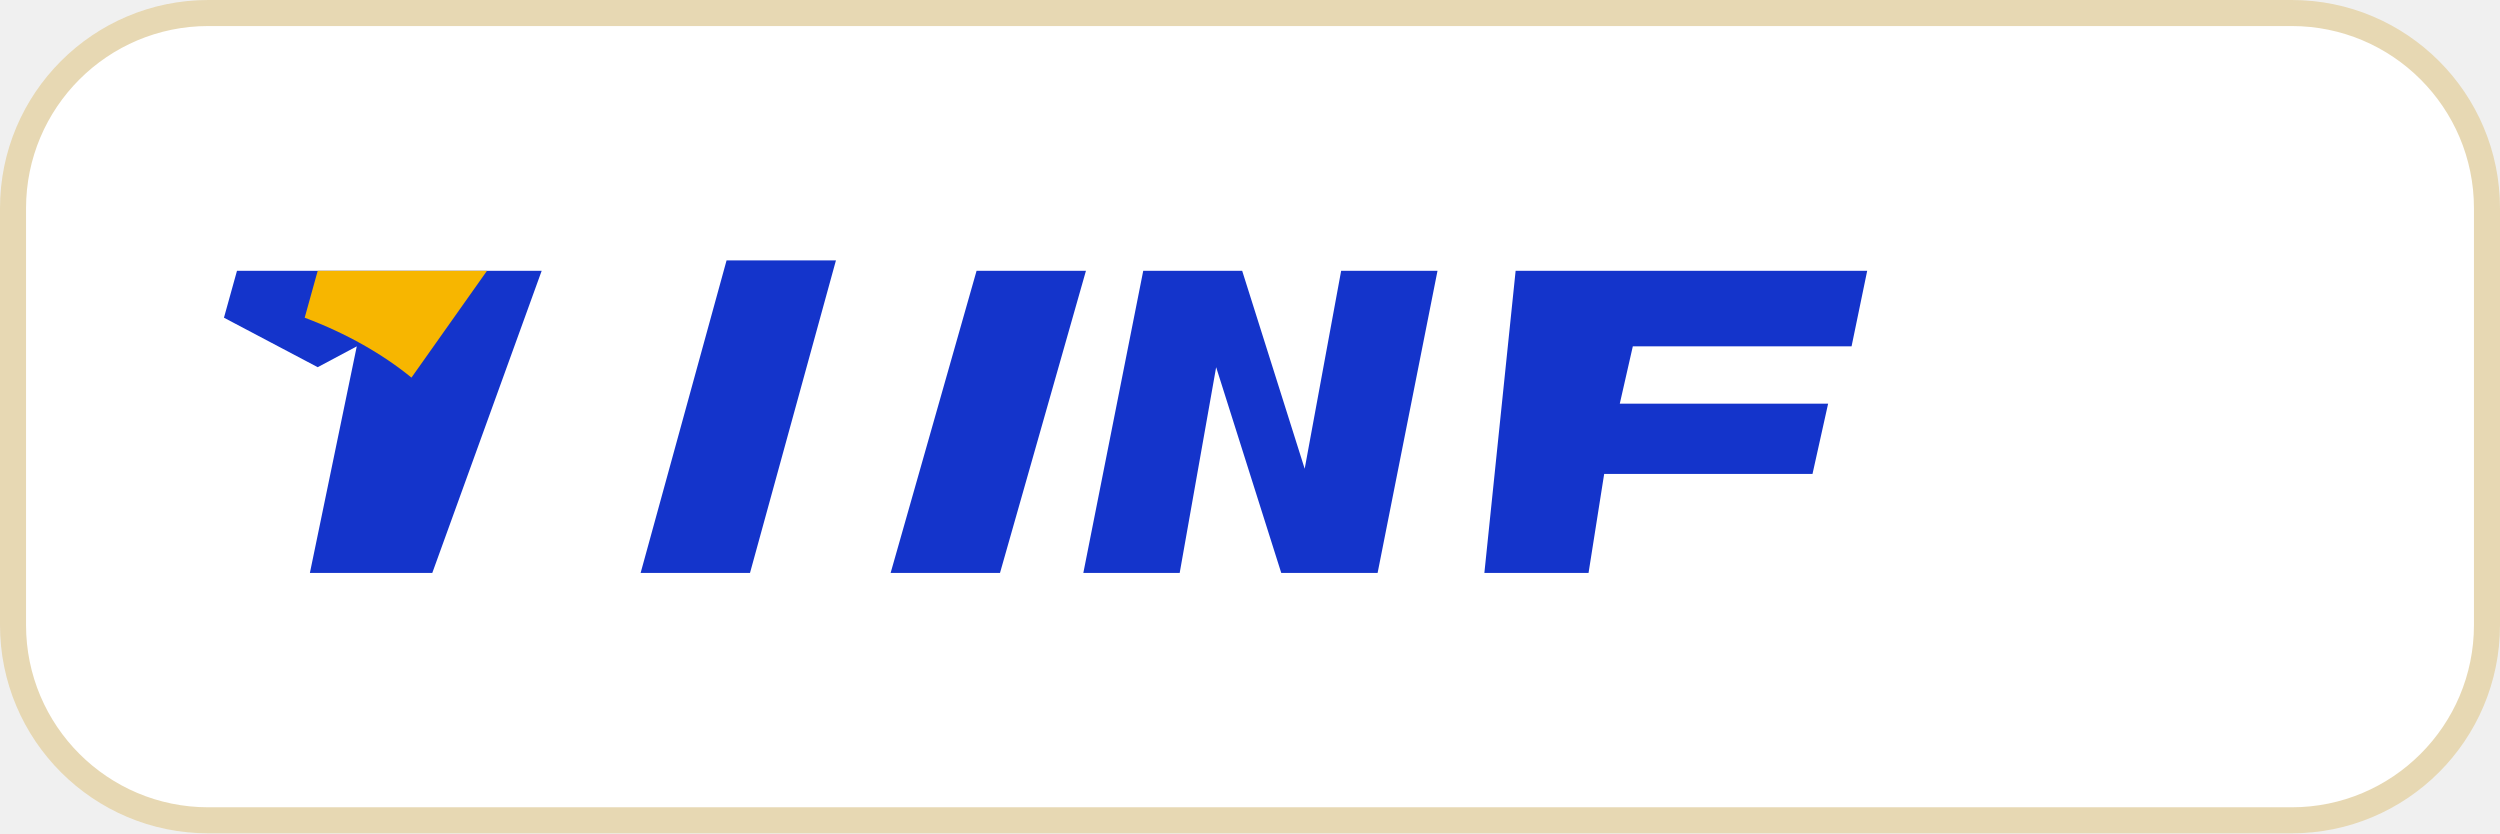
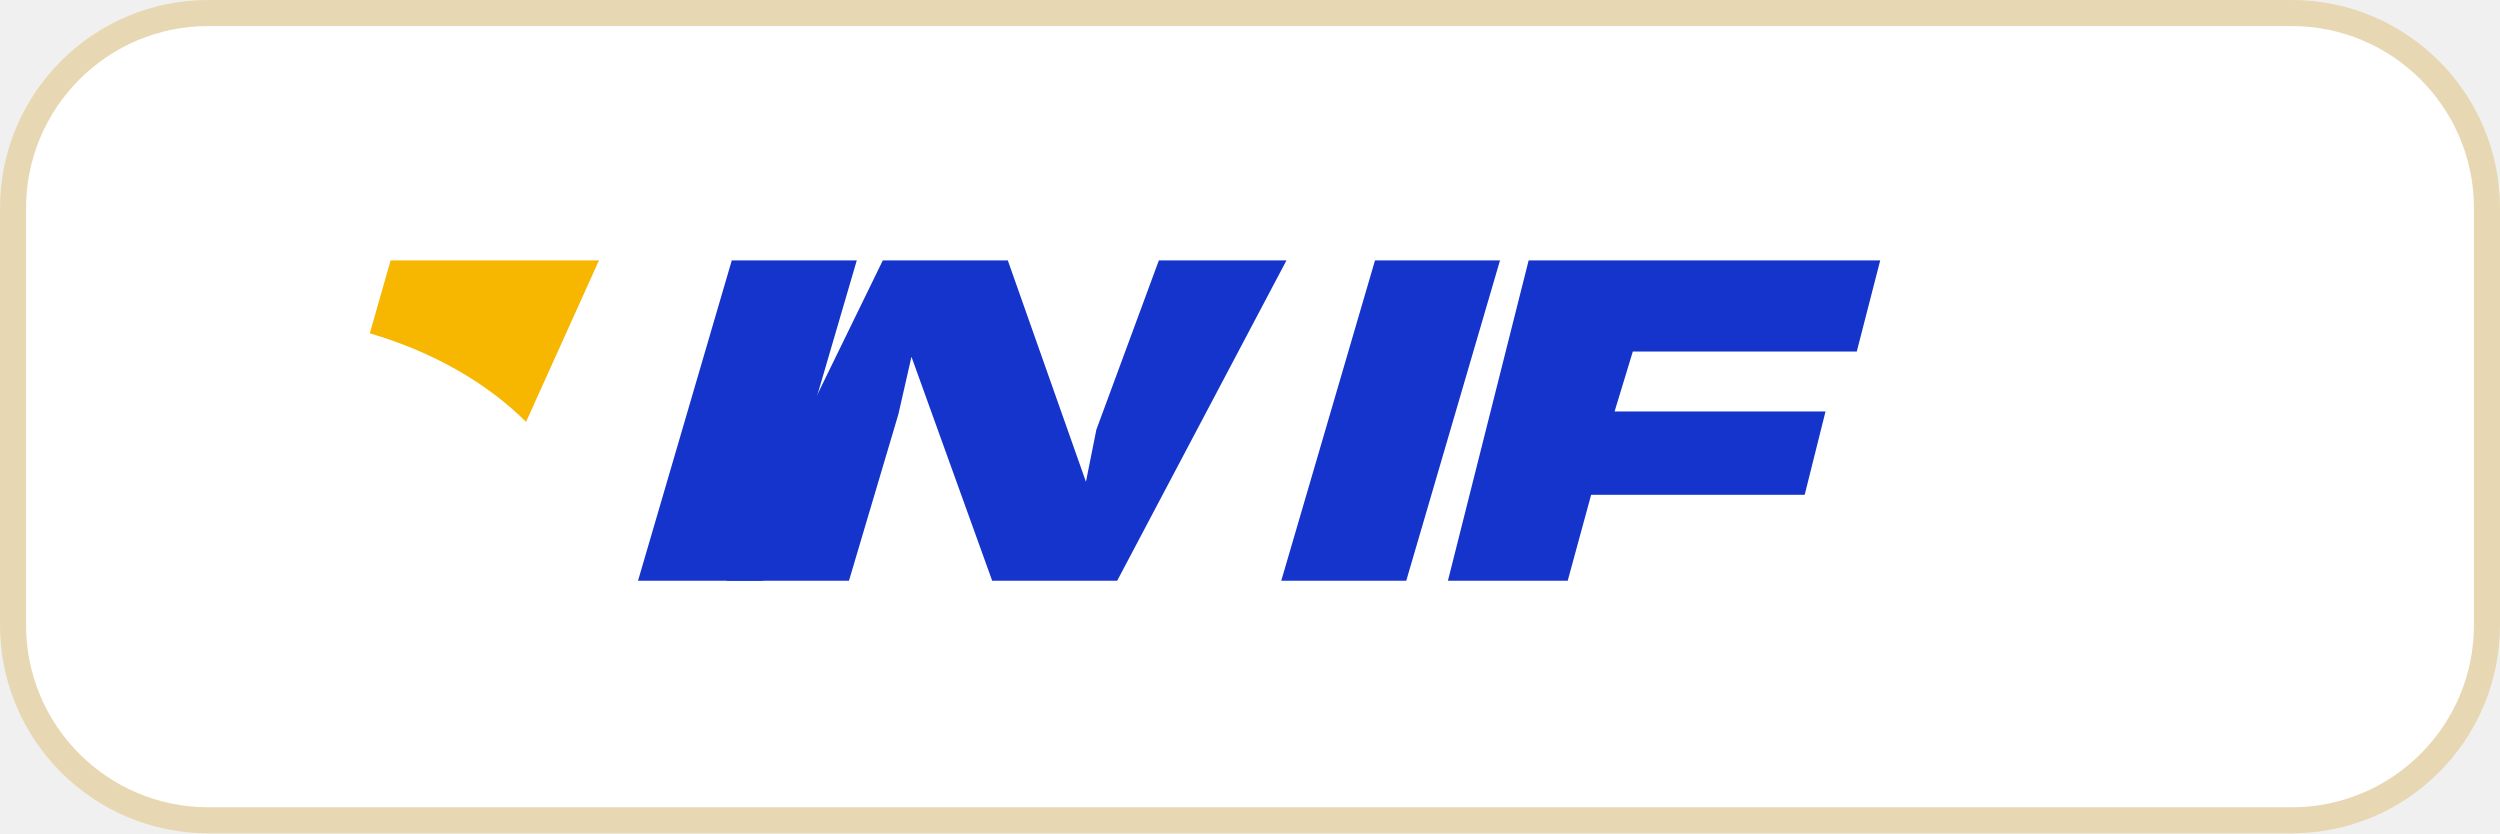
<svg xmlns="http://www.w3.org/2000/svg" width="96" height="32" viewBox="0 0 96 32" fill="none" role="img" aria-labelledby="visaTitle">
  <rect x="0.5" y="0.5" width="95" height="31" rx="7.5" fill="#ffffff" stroke="#E7D8B3" />
-   <path d="M24.6 22L27.9 10H32.1L28.8 22H24.6Z" fill="#1434CB" />
-   <path d="M41.7 10.4L38.4 22H34.2L37.5 10.4H41.7Z" fill="#1434CB" />
-   <path d="M43.9 10.4H47.7L50.1 18L51.5 10.4H55.2L52.9 22H49.2L46.7 14.1L45.3 22H41.6L43.9 10.4Z" fill="#1434CB" />
-   <path d="M58.2 10.4H71.7L71.1 13.3H62.7L62.2 15.5H70.2L69.6 18.2H61.6L61 22H57L58.2 10.4Z" fill="#1434CB" />
-   <path d="M20.8 10.4L16.6 22H11.9L13.7 13.3L12.2 14.1L8.6 12.2L9.1 10.4H20.8Z" fill="#1434CB" />
-   <path d="M18.7 10.4H12.2L11.7 12.2C13.3 12.8 14.7 13.6 15.8 14.5L18.7 10.4Z" fill="#F7B600" />
+   <path d="M24.5 22.3L28.1 10H32.9L29.3 22.3H24.5Z" fill="#1434CB" />
+   <path d="M33.9 10H38.7L41.7 18.5L42.1 16.5L44.5 10H49.4L42.9 22.3H38.1L35 13.7L34.5 15.9L32.6 22.3H27.9L33.9 10Z" fill="#1434CB" />
+   <path d="M49.2 22.3L52.8 10H57.6L54 22.3H49.2Z" fill="#1434CB" />
+   <path d="M58.7 10H72.2L71.3 13.5H62.7L62 15.8H70.1L69.3 19H61.1L60.2 22.3H55.6L58.7 10Z" fill="#1434CB" />
+   <path d="M23 10H15L14.2 12.8C16.6 13.5 18.7 14.7 20.2 16.2L23 10Z" fill="#F7B600" />
</svg>
